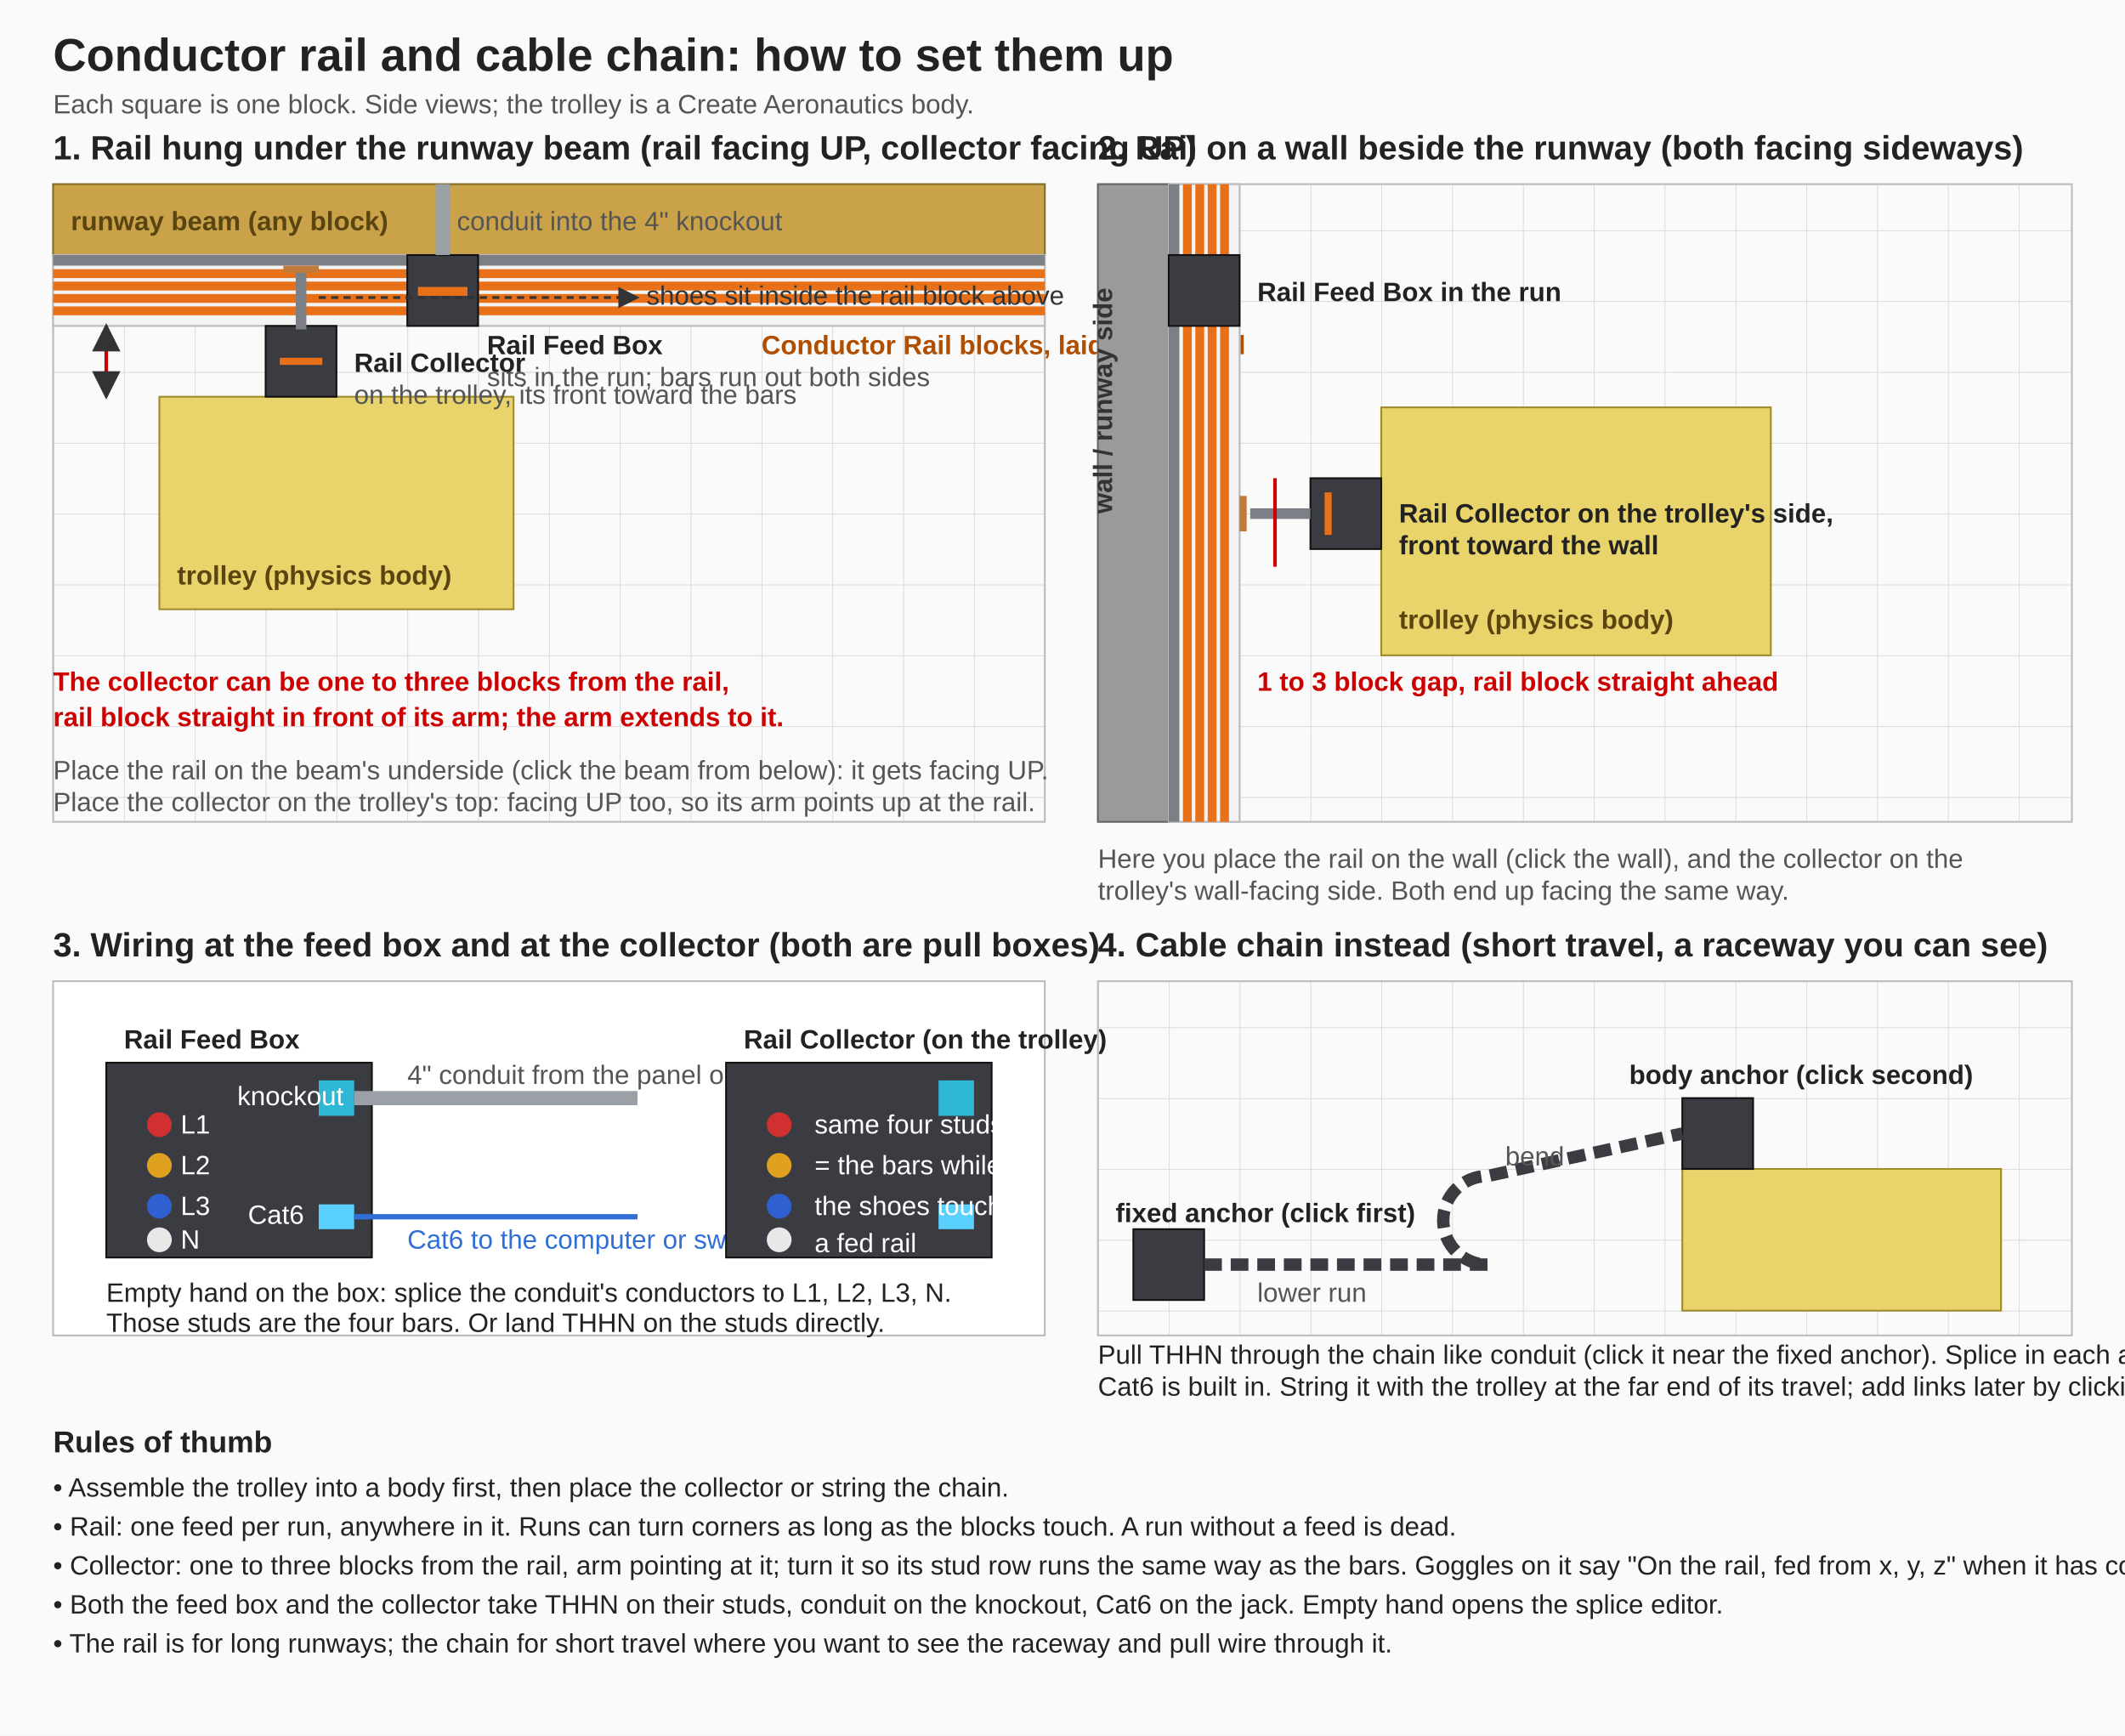
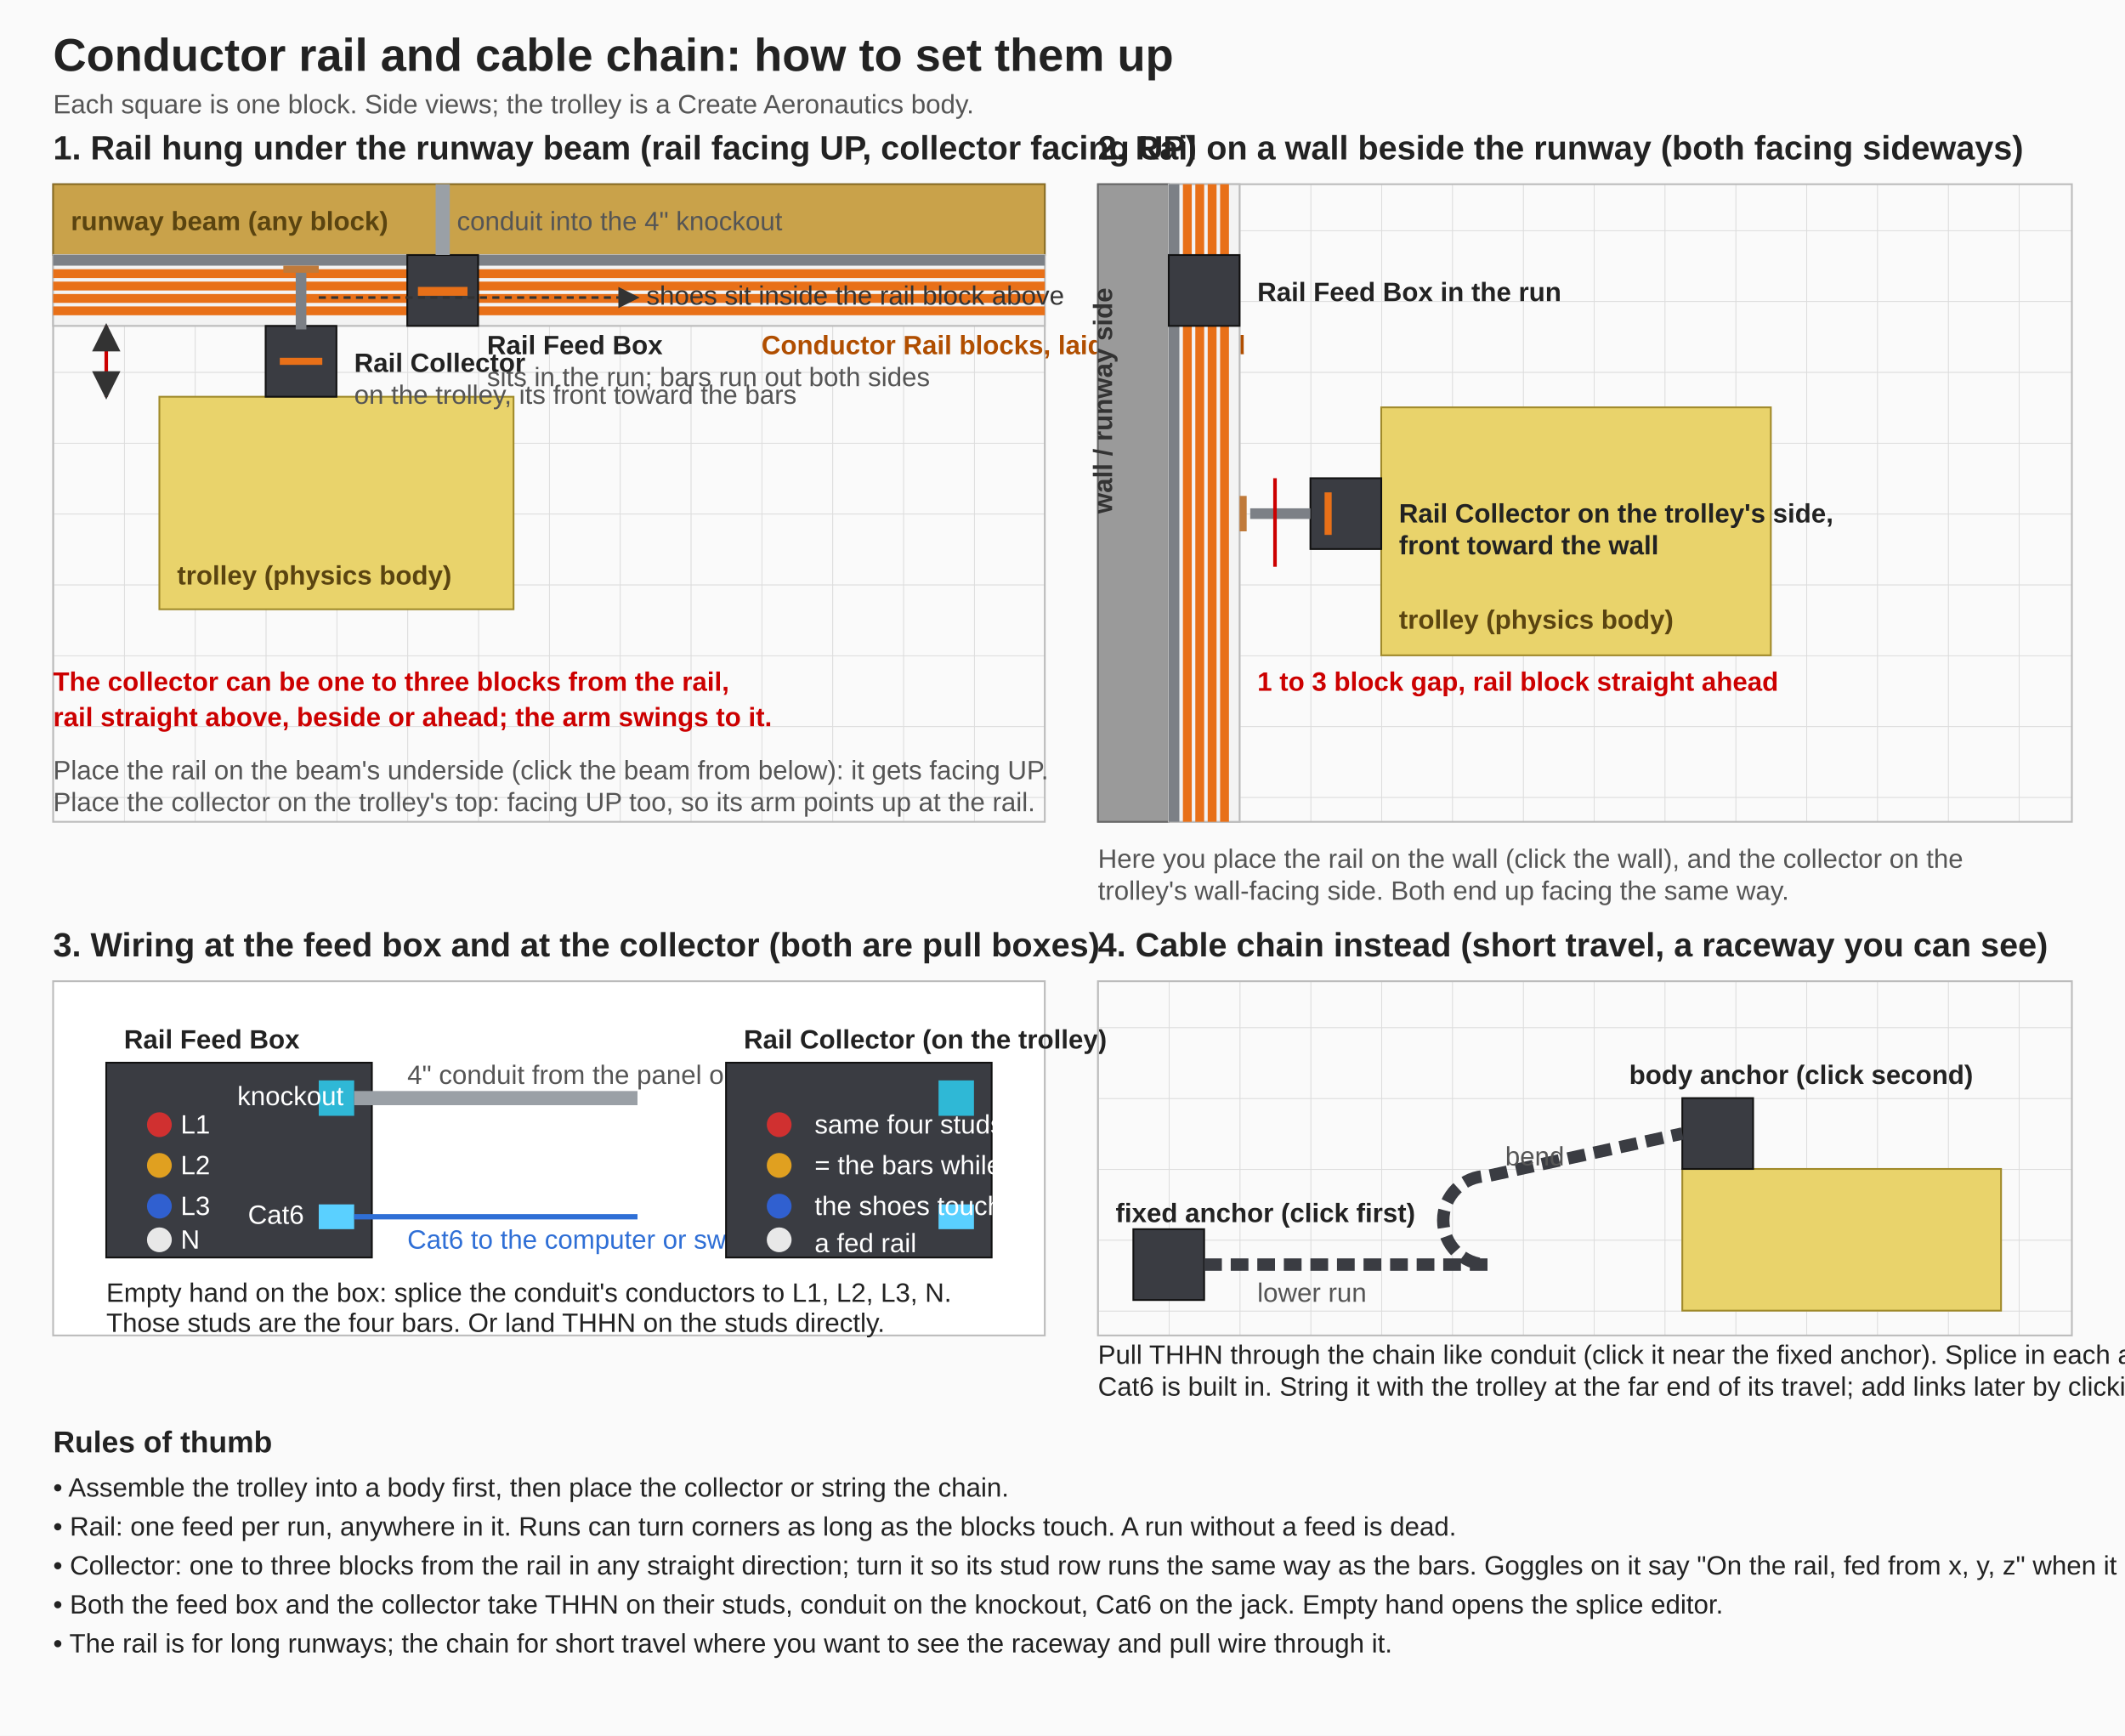
<svg xmlns="http://www.w3.org/2000/svg" viewBox="0 0 1200 980" font-family="Segoe UI, Arial, sans-serif" font-size="15">
  <defs>
    <marker id="arrow" viewBox="0 0 10 10" refX="9" refY="5" markerWidth="8" markerHeight="8" orient="auto-start-reverse">
      <path d="M0,0 L10,5 L0,10 z" fill="#333" />
    </marker>
    <pattern id="grid" width="40" height="40" patternUnits="userSpaceOnUse">
      <path d="M40,0 L0,0 L0,40" fill="none" stroke="#ddd" stroke-width="1" />
    </pattern>
  </defs>
  <rect width="1200" height="980" fill="#fafafa" />
  <text x="30" y="40" font-size="26" font-weight="700" fill="#222">Conductor rail and cable chain: how to set them up</text>
  <text x="30" y="64" fill="#555">Each square is one block. Side views; the trolley is a Create Aeronautics body.</text>
  <g transform="translate(30,90)">
    <text x="0" y="0" font-size="19" font-weight="700" fill="#222">1. Rail hung under the runway beam (rail facing UP, collector facing UP)</text>
    <rect x="0" y="14" width="560" height="360" fill="url(#grid)" stroke="#bbb" />
    <rect x="0" y="14" width="560" height="40" fill="#c9a24a" stroke="#8a6d25" />
    <text x="10" y="40" fill="#5a4410" font-weight="700">runway beam (any block)</text>
    <g>
      <rect x="0" y="54" width="560" height="40" fill="#f3f3f3" stroke="#bbb" />
      <rect x="0" y="54" width="560" height="6" fill="#7c8086" />
      <rect x="0" y="62" width="560" height="5" fill="#e87018" />
      <rect x="0" y="69" width="560" height="5" fill="#e87018" />
      <rect x="0" y="76" width="560" height="5" fill="#e87018" />
      <rect x="0" y="83" width="560" height="5" fill="#e87018" />
      <text x="400" y="110" fill="#b04e00" font-weight="700">Conductor Rail blocks, laid end to end</text>
      <rect x="200" y="54" width="40" height="40" fill="#3a3c42" stroke="#111" />
      <rect x="206" y="72" width="28" height="5" fill="#e87018" />
      <text x="245" y="110" fill="#222" font-weight="700">Rail Feed Box</text>
      <text x="245" y="128" fill="#555">sits in the run; bars run out both sides</text>
      <path d="M220,14 L220,54" stroke="#9aa0a6" stroke-width="8" fill="none" />
      <text x="228" y="40" fill="#555">conduit into the 4" knockout</text>
    </g>
    <rect x="0" y="94" width="560" height="40" fill="none" />
    <rect x="60" y="134" width="200" height="120" fill="#e9d36b" stroke="#a08a2a" />
    <text x="70" y="240" fill="#5a4410" font-weight="700">trolley (physics body)</text>
    <rect x="120" y="94" width="40" height="40" fill="#3a3c42" stroke="#111" />
    <rect x="128" y="112" width="24" height="4" fill="#e87018" />
    <rect x="137" y="62" width="6" height="34" fill="#7c8086" />
    <rect x="130" y="60" width="20" height="4" fill="#c07a3a" />
    <text x="170" y="120" fill="#222" font-weight="700">Rail Collector</text>
    <text x="170" y="138" fill="#555">on the trolley, its front toward the bars</text>
    <line x1="150" y1="78" x2="330" y2="78" stroke="#333" stroke-width="1.5" marker-end="url(#arrow)" stroke-dasharray="4 3" />
    <text x="335" y="82" fill="#333">shoes sit inside the rail block above</text>
    <path d="M30,94 L30,134" stroke="#c00" stroke-width="2" marker-start="url(#arrow)" marker-end="url(#arrow)" />
    <text x="0" y="300" fill="#c00" font-weight="700">The collector can be one to three blocks from the rail,</text>
-     <text x="0" y="320" fill="#c00" font-weight="700">rail block straight in front of its arm; the arm extends to it.</text>
+     <text x="0" y="320" fill="#c00" font-weight="700">rail straight above, beside or ahead; the arm swings to it.</text>
    <text x="0" y="350" fill="#555">Place the rail on the beam's underside (click the beam from below): it gets facing UP.</text>
    <text x="0" y="368" fill="#555">Place the collector on the trolley's top: facing UP too, so its arm points up at the rail.</text>
  </g>
  <g transform="translate(620,90)">
    <text x="0" y="0" font-size="19" font-weight="700" fill="#222">2. Rail on a wall beside the runway (both facing sideways)</text>
    <rect x="0" y="14" width="550" height="360" fill="url(#grid)" stroke="#bbb" />
    <rect x="0" y="14" width="40" height="360" fill="#9a9a9a" stroke="#666" />
    <text x="8" y="200" fill="#333" font-weight="700" transform="rotate(-90 8 200)">wall / runway side</text>
    <rect x="40" y="14" width="40" height="360" fill="#f3f3f3" stroke="#bbb" />
    <rect x="40" y="14" width="6" height="360" fill="#7c8086" />
    <rect x="48" y="14" width="5" height="360" fill="#e87018" />
    <rect x="55" y="14" width="5" height="360" fill="#e87018" />
    <rect x="62" y="14" width="5" height="360" fill="#e87018" />
    <rect x="69" y="14" width="5" height="360" fill="#e87018" />
    <rect x="40" y="54" width="40" height="40" fill="#3a3c42" stroke="#111" />
    <text x="90" y="80" fill="#222" font-weight="700">Rail Feed Box in the run</text>
    <rect x="160" y="140" width="220" height="140" fill="#e9d36b" stroke="#a08a2a" />
    <text x="170" y="265" fill="#5a4410" font-weight="700">trolley (physics body)</text>
    <rect x="120" y="180" width="40" height="40" fill="#3a3c42" stroke="#111" />
    <rect x="128" y="188" width="4" height="24" fill="#e87018" />
    <rect x="86" y="197" width="34" height="6" fill="#7c8086" />
    <rect x="80" y="190" width="4" height="20" fill="#c07a3a" />
    <text x="170" y="205" fill="#222" font-weight="700">Rail Collector on the trolley's side,</text>
    <text x="170" y="223" fill="#222" font-weight="700">front toward the wall</text>
    <path d="M100,230 L100,180" stroke="#c00" stroke-width="2" fill="none" />
    <text x="90" y="300" fill="#c00" font-weight="700">1 to 3 block gap, rail block straight ahead</text>
    <text x="0" y="400" fill="#555">Here you place the rail on the wall (click the wall), and the collector on the</text>
    <text x="0" y="418" fill="#555">trolley's wall-facing side. Both end up facing the same way.</text>
  </g>
  <g transform="translate(30,540)">
    <text x="0" y="0" font-size="19" font-weight="700" fill="#222">3. Wiring at the feed box and at the collector (both are pull boxes)</text>
    <rect x="0" y="14" width="560" height="200" fill="#fff" stroke="#bbb" />
    <rect x="30" y="60" width="150" height="110" fill="#3a3c42" stroke="#111" />
    <text x="40" y="52" fill="#222" font-weight="700">Rail Feed Box</text>
    <circle cx="60" cy="95" r="7" fill="#d03030" />
    <text x="72" y="100" fill="#fff">L1</text>
    <circle cx="60" cy="118" r="7" fill="#e0a020" />
    <text x="72" y="123" fill="#fff">L2</text>
    <circle cx="60" cy="141" r="7" fill="#3060d0" />
    <text x="72" y="146" fill="#fff">L3</text>
    <circle cx="60" cy="160" r="7" fill="#e8e8e8" />
    <text x="72" y="165" fill="#fff">N</text>
    <rect x="150" y="70" width="20" height="20" fill="#2fb8d6" />
    <text x="104" y="84" fill="#fff">knockout</text>
    <rect x="150" y="140" width="20" height="14" fill="#5ad0ff" />
    <text x="110" y="151" fill="#fff">Cat6</text>
    <path d="M170,80 L330,80" stroke="#9aa0a6" stroke-width="8" />
    <text x="200" y="72" fill="#555">4" conduit from the panel or regulator</text>
    <path d="M170,147 L330,147" stroke="#2f6fd6" stroke-width="3" />
    <text x="200" y="165" fill="#2f6fd6">Cat6 to the computer or switch</text>
    <text x="30" y="195" fill="#222">Empty hand on the box: splice the conduit's conductors to L1, L2, L3, N.</text>
    <text x="30" y="212" fill="#222">Those studs are the four bars. Or land THHN on the studs directly.</text>
    <rect x="380" y="60" width="150" height="110" fill="#3a3c42" stroke="#111" />
    <text x="390" y="52" fill="#222" font-weight="700">Rail Collector (on the trolley)</text>
    <circle cx="410" cy="95" r="7" fill="#d03030" />
    <circle cx="410" cy="118" r="7" fill="#e0a020" />
    <circle cx="410" cy="141" r="7" fill="#3060d0" />
    <circle cx="410" cy="160" r="7" fill="#e8e8e8" />
    <rect x="500" y="70" width="20" height="20" fill="#2fb8d6" />
    <rect x="500" y="140" width="20" height="14" fill="#5ad0ff" />
    <text x="430" y="100" fill="#fff">same four studs</text>
    <text x="430" y="123" fill="#fff">= the bars while</text>
    <text x="430" y="146" fill="#fff">the shoes touch</text>
    <text x="430" y="167" fill="#fff">a fed rail</text>
  </g>
  <g transform="translate(620,540)">
    <text x="0" y="0" font-size="19" font-weight="700" fill="#222">4. Cable chain instead (short travel, a raceway you can see)</text>
    <rect x="0" y="14" width="550" height="200" fill="url(#grid)" stroke="#bbb" />
    <rect x="20" y="154" width="40" height="40" fill="#3a3c42" stroke="#111" />
    <text x="10" y="150" fill="#222" font-weight="700">fixed anchor (click first)</text>
    <rect x="330" y="120" width="180" height="80" fill="#e9d36b" stroke="#a08a2a" />
    <rect x="330" y="80" width="40" height="40" fill="#3a3c42" stroke="#111" />
    <text x="300" y="72" fill="#222" font-weight="700">body anchor (click second)</text>
    <path d="M60,174 L220,174 A 25 25 0 0 1 220,124 L330,100" stroke="#3a3c42" stroke-width="7" fill="none" stroke-dasharray="10 5" />
    <text x="90" y="195" fill="#555">lower run</text>
    <text x="230" y="118" fill="#555">bend</text>
    <text x="0" y="230" fill="#222">Pull THHN through the chain like conduit (click it near the fixed anchor). Splice in each anchor.</text>
    <text x="0" y="248" fill="#222">Cat6 is built in. String it with the trolley at the far end of its travel; add links later by clicking it.</text>
  </g>
  <text x="30" y="820" font-size="17" font-weight="700" fill="#222">Rules of thumb</text>
  <text x="30" y="845" fill="#222">• Assemble the trolley into a body first, then place the collector or string the chain.</text>
  <text x="30" y="867" fill="#222">• Rail: one feed per run, anywhere in it. Runs can turn corners as long as the blocks touch. A run without a feed is dead.</text>
-   <text x="30" y="889" fill="#222">• Collector: one to three blocks from the rail, arm pointing at it; turn it so its stud row runs the same way as the bars. Goggles on it say "On the rail, fed from x, y, z" when it has contact.</text>
+   <text x="30" y="889" fill="#222">• Collector: one to three blocks from the rail in any straight direction; turn it so its stud row runs the same way as the bars. Goggles on it say "On the rail, fed from x, y, z" when it has contact.</text>
  <text x="30" y="911" fill="#222">• Both the feed box and the collector take THHN on their studs, conduit on the knockout, Cat6 on the jack. Empty hand opens the splice editor.</text>
  <text x="30" y="933" fill="#222">• The rail is for long runways; the chain for short travel where you want to see the raceway and pull wire through it.</text>
</svg>
